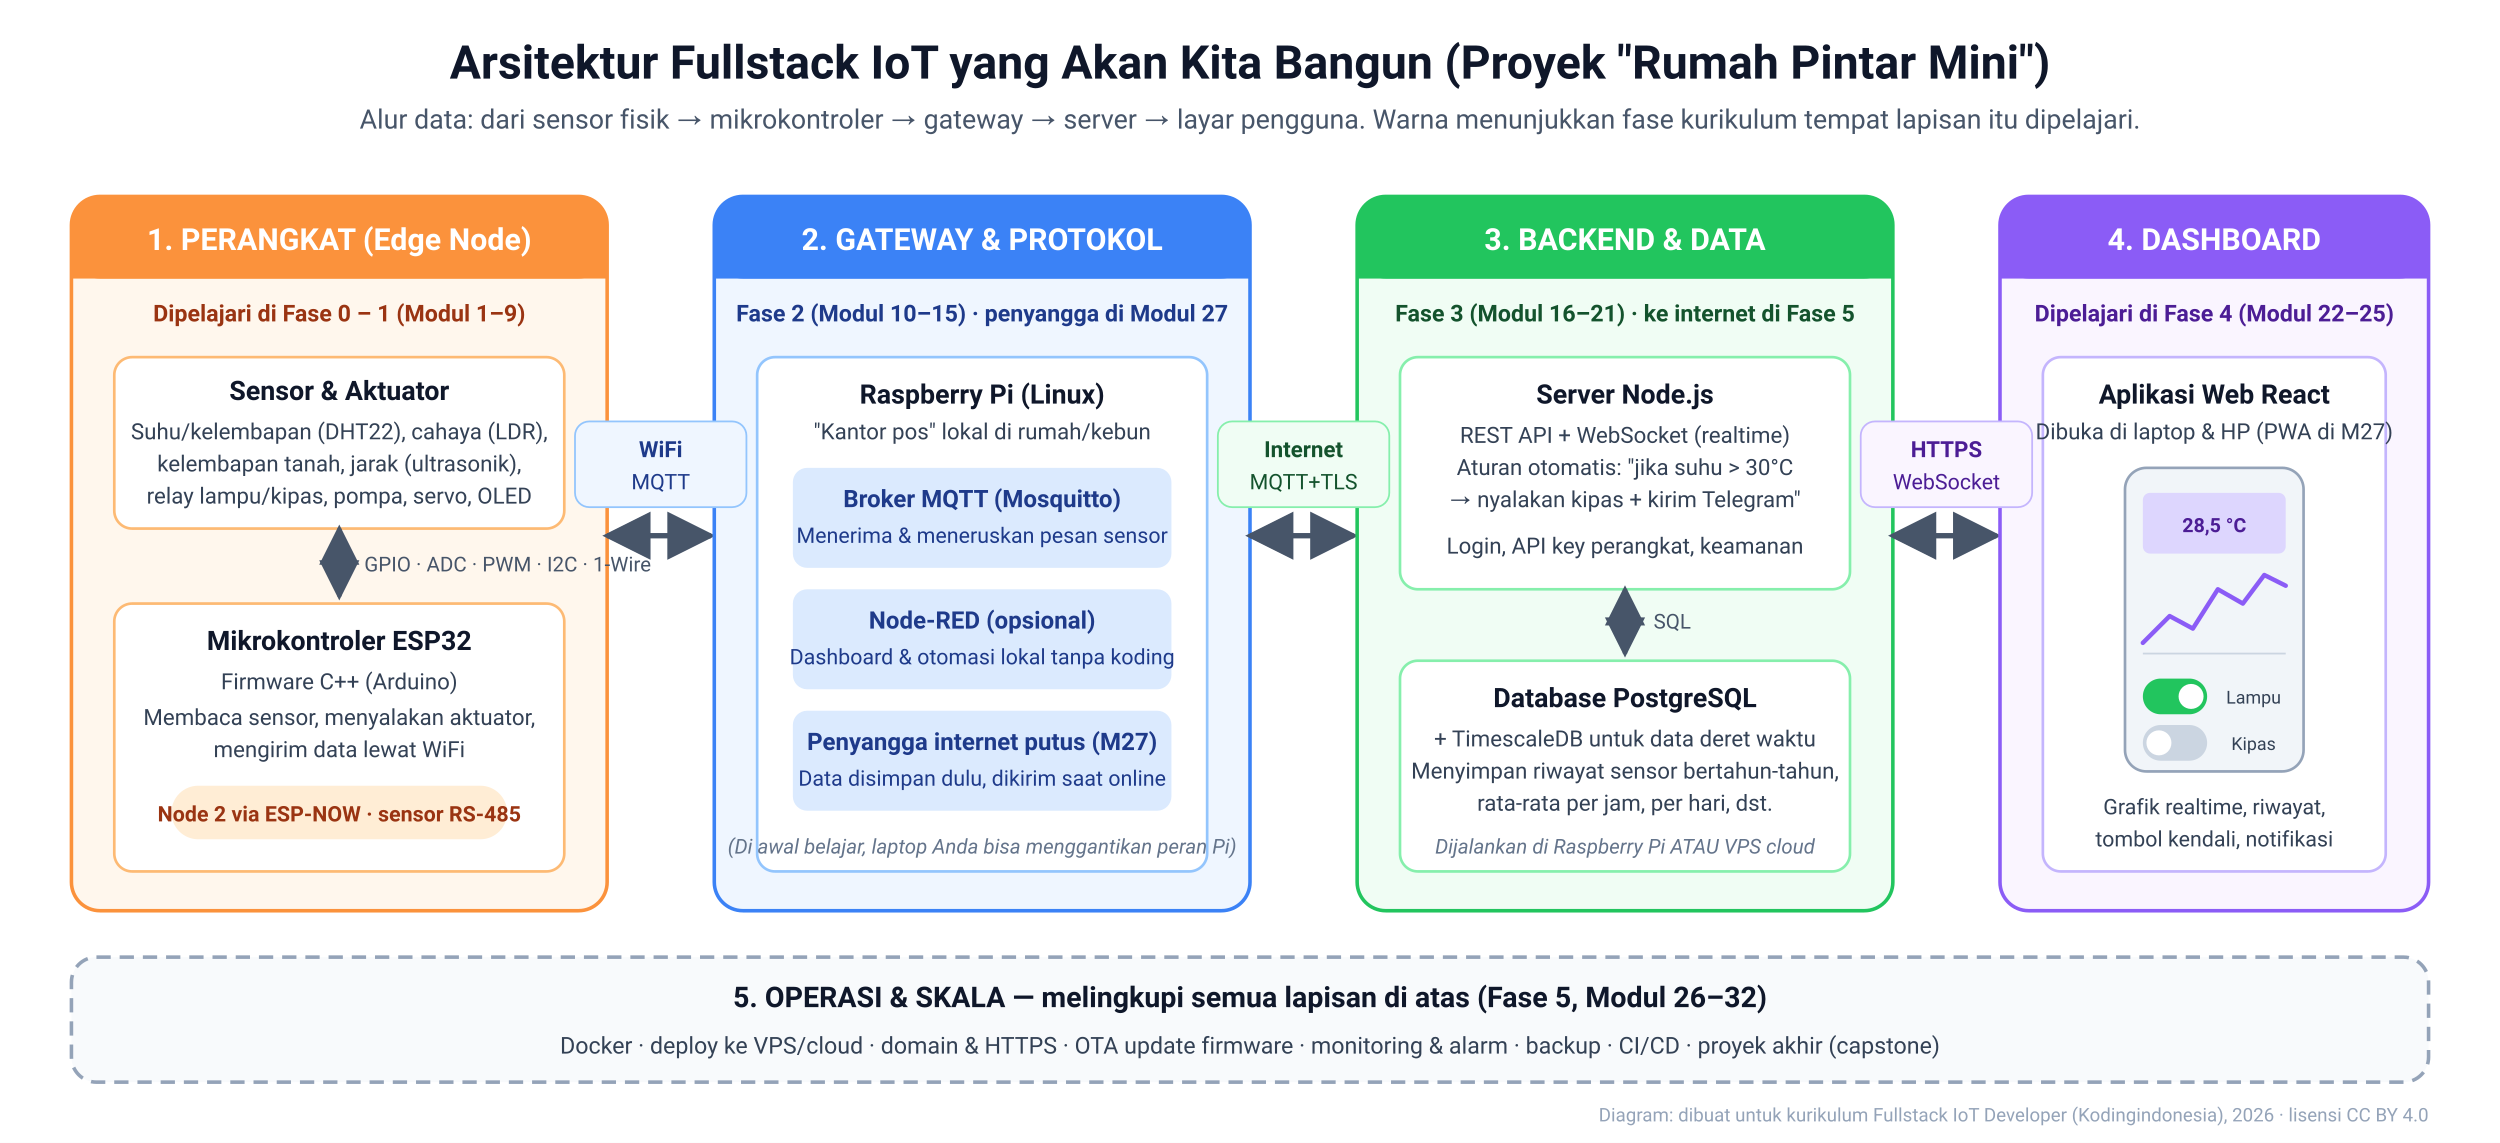
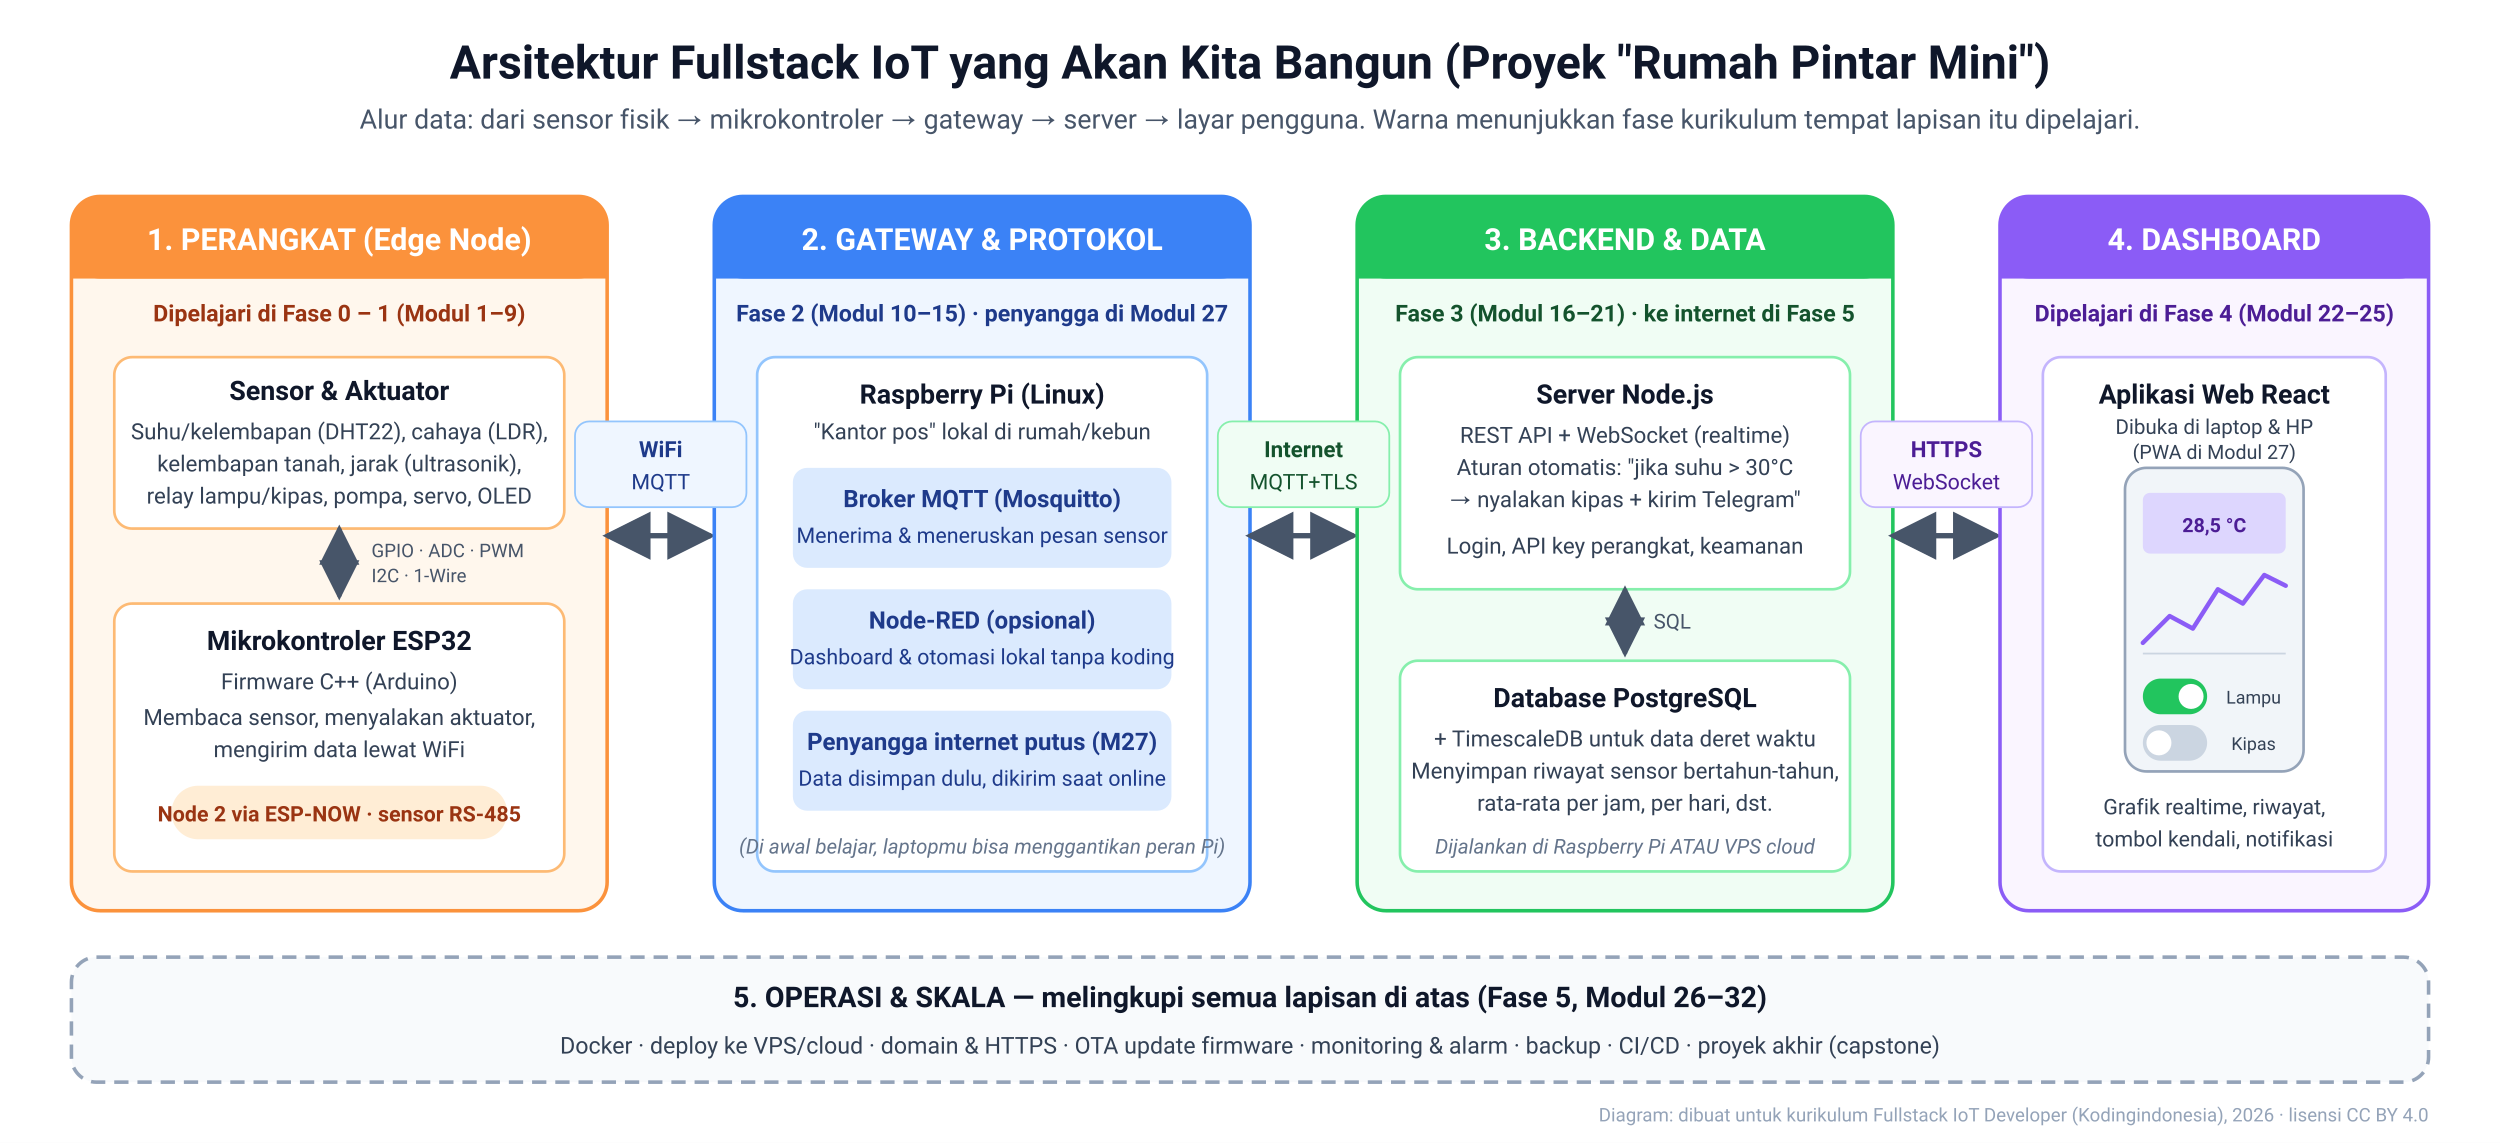
<svg xmlns="http://www.w3.org/2000/svg" width="1400" height="640" viewBox="0 0 1400 640" font-family="Segoe UI, Roboto, Helvetica, Arial, sans-serif">
  <defs>
    <marker id="arrow" viewBox="0 0 10 10" refX="9" refY="5" markerWidth="9" markerHeight="9" orient="auto-start-reverse">
      <path d="M 0 0 L 10 5 L 0 10 z" fill="#475569" />
    </marker>
  </defs>
  <rect width="1400" height="640" fill="#ffffff" />
  <text x="700" y="44" text-anchor="middle" font-size="26" font-weight="700" fill="#0f172a">Arsitektur Fullstack IoT yang Akan Kita Bangun (Proyek "Rumah Pintar Mini")</text>
  <text x="700" y="72" text-anchor="middle" font-size="15" fill="#475569">Alur data: dari sensor fisik → mikrokontroler → gateway → server → layar pengguna. Warna menunjukkan fase kurikulum tempat lapisan itu dipelajari.</text>
  <rect x="40" y="110" width="300" height="400" rx="16" fill="#fff7ed" stroke="#fb923c" stroke-width="2" />
  <rect x="40" y="110" width="300" height="46" rx="16" fill="#fb923c" />
  <rect x="40" y="140" width="300" height="16" fill="#fb923c" />
  <text x="190" y="140" text-anchor="middle" font-size="17" font-weight="700" fill="#ffffff">1. PERANGKAT (Edge Node)</text>
  <text x="190" y="180" text-anchor="middle" font-size="13" fill="#9a3412" font-weight="600">Dipelajari di Fase 0 – 1 (Modul 1–9)</text>
  <rect x="64" y="200" width="252" height="96" rx="10" fill="#ffffff" stroke="#fdba74" stroke-width="1.5" />
  <text x="190" y="224" text-anchor="middle" font-size="15" font-weight="700" fill="#0f172a">Sensor &amp; Aktuator</text>
  <text x="190" y="246" text-anchor="middle" font-size="12.5" fill="#334155">Suhu/kelembapan (DHT22), cahaya (LDR),</text>
  <text x="190" y="264" text-anchor="middle" font-size="12.5" fill="#334155">kelembapan tanah, jarak (ultrasonik),</text>
  <text x="190" y="282" text-anchor="middle" font-size="12.5" fill="#334155">relay lampu/kipas, pompa, servo, OLED</text>
  <line x1="190" y1="296" x2="190" y2="334" stroke="#475569" stroke-width="2.5" marker-end="url(#arrow)" marker-start="url(#arrow)" />
-   <text x="204" y="320" font-size="11.5" fill="#475569">GPIO · ADC · PWM · I2C · 1-Wire</text>
+   <text x="208" y="312" font-size="10.5" fill="#475569">GPIO · ADC · PWM</text>
+   <text x="208" y="326" font-size="10.5" fill="#475569">I2C · 1-Wire</text>
  <rect x="64" y="338" width="252" height="150" rx="10" fill="#ffffff" stroke="#fdba74" stroke-width="1.5" />
  <text x="190" y="364" text-anchor="middle" font-size="15" font-weight="700" fill="#0f172a">Mikrokontroler ESP32</text>
  <text x="190" y="386" text-anchor="middle" font-size="12.5" fill="#334155">Firmware C++ (Arduino)</text>
  <text x="190" y="406" text-anchor="middle" font-size="12.5" fill="#334155">Membaca sensor, menyalakan aktuator,</text>
  <text x="190" y="424" text-anchor="middle" font-size="12.5" fill="#334155">mengirim data lewat WiFi</text>
  <rect x="96" y="440" width="188" height="30" rx="15" fill="#ffedd5" />
  <text x="190" y="460" text-anchor="middle" font-size="12" font-weight="600" fill="#9a3412">Node 2 via ESP-NOW · sensor RS-485</text>
  <line x1="340" y1="300" x2="398" y2="300" stroke="#475569" stroke-width="3" marker-end="url(#arrow)" marker-start="url(#arrow)" />
  <rect x="400" y="110" width="300" height="400" rx="16" fill="#eff6ff" stroke="#3b82f6" stroke-width="2" />
  <rect x="400" y="110" width="300" height="46" rx="16" fill="#3b82f6" />
  <rect x="400" y="140" width="300" height="16" fill="#3b82f6" />
  <text x="550" y="140" text-anchor="middle" font-size="17" font-weight="700" fill="#ffffff">2. GATEWAY &amp; PROTOKOL</text>
  <text x="550" y="180" text-anchor="middle" font-size="13" fill="#1e3a8a" font-weight="600">Fase 2 (Modul 10–15) · penyangga di Modul 27</text>
  <rect x="424" y="200" width="252" height="288" rx="10" fill="#ffffff" stroke="#93c5fd" stroke-width="1.5" />
  <text x="550" y="226" text-anchor="middle" font-size="15" font-weight="700" fill="#0f172a">Raspberry Pi (Linux)</text>
  <text x="550" y="246" text-anchor="middle" font-size="12.5" fill="#334155">"Kantor pos" lokal di rumah/kebun</text>
  <rect x="444" y="262" width="212" height="56" rx="8" fill="#dbeafe" />
  <text x="550" y="284" text-anchor="middle" font-size="13.5" font-weight="700" fill="#1e3a8a">Broker MQTT (Mosquitto)</text>
  <text x="550" y="304" text-anchor="middle" font-size="12" fill="#1e3a8a">Menerima &amp; meneruskan pesan sensor</text>
  <rect x="444" y="330" width="212" height="56" rx="8" fill="#dbeafe" />
  <text x="550" y="352" text-anchor="middle" font-size="13.5" font-weight="700" fill="#1e3a8a">Node-RED (opsional)</text>
  <text x="550" y="372" text-anchor="middle" font-size="12" fill="#1e3a8a">Dashboard &amp; otomasi lokal tanpa koding</text>
  <rect x="444" y="398" width="212" height="56" rx="8" fill="#dbeafe" />
  <text x="550" y="420" text-anchor="middle" font-size="13.5" font-weight="700" fill="#1e3a8a">Penyangga internet putus (M27)</text>
  <text x="550" y="440" text-anchor="middle" font-size="12" fill="#1e3a8a">Data disimpan dulu, dikirim saat online</text>
-   <text x="550" y="478" text-anchor="middle" font-size="11.5" fill="#64748b" font-style="italic">(Di awal belajar, laptop Anda bisa menggantikan peran Pi)</text>
+   <text x="550" y="478" text-anchor="middle" font-size="11.5" fill="#64748b" font-style="italic">(Di awal belajar, laptopmu bisa menggantikan peran Pi)</text>
  <line x1="700" y1="300" x2="758" y2="300" stroke="#475569" stroke-width="3" marker-end="url(#arrow)" marker-start="url(#arrow)" />
  <rect x="760" y="110" width="300" height="400" rx="16" fill="#f0fdf4" stroke="#22c55e" stroke-width="2" />
  <rect x="760" y="110" width="300" height="46" rx="16" fill="#22c55e" />
  <rect x="760" y="140" width="300" height="16" fill="#22c55e" />
  <text x="910" y="140" text-anchor="middle" font-size="17" font-weight="700" fill="#ffffff">3. BACKEND &amp; DATA</text>
  <text x="910" y="180" text-anchor="middle" font-size="13" fill="#14532d" font-weight="600">Fase 3 (Modul 16–21) · ke internet di Fase 5</text>
  <rect x="784" y="200" width="252" height="130" rx="10" fill="#ffffff" stroke="#86efac" stroke-width="1.5" />
  <text x="910" y="226" text-anchor="middle" font-size="15" font-weight="700" fill="#0f172a">Server Node.js</text>
  <text x="910" y="248" text-anchor="middle" font-size="12.5" fill="#334155">REST API + WebSocket (realtime)</text>
  <text x="910" y="266" text-anchor="middle" font-size="12.5" fill="#334155">Aturan otomatis: "jika suhu &gt; 30°C</text>
  <text x="910" y="284" text-anchor="middle" font-size="12.5" fill="#334155">→ nyalakan kipas + kirim Telegram"</text>
  <text x="910" y="310" text-anchor="middle" font-size="12.5" fill="#334155">Login, API key perangkat, keamanan</text>
  <line x1="910" y1="330" x2="910" y2="366" stroke="#475569" stroke-width="2.5" marker-end="url(#arrow)" marker-start="url(#arrow)" />
  <text x="926" y="352" font-size="11.5" fill="#475569">SQL</text>
  <rect x="784" y="370" width="252" height="118" rx="10" fill="#ffffff" stroke="#86efac" stroke-width="1.5" />
  <text x="910" y="396" text-anchor="middle" font-size="15" font-weight="700" fill="#0f172a">Database PostgreSQL</text>
  <text x="910" y="418" text-anchor="middle" font-size="12.5" fill="#334155">+ TimescaleDB untuk data deret waktu</text>
  <text x="910" y="436" text-anchor="middle" font-size="12.5" fill="#334155">Menyimpan riwayat sensor bertahun-tahun,</text>
  <text x="910" y="454" text-anchor="middle" font-size="12.5" fill="#334155">rata-rata per jam, per hari, dst.</text>
  <text x="910" y="478" text-anchor="middle" font-size="11.5" fill="#64748b" font-style="italic">Dijalankan di Raspberry Pi ATAU VPS cloud</text>
  <line x1="1060" y1="300" x2="1118" y2="300" stroke="#475569" stroke-width="3" marker-end="url(#arrow)" marker-start="url(#arrow)" />
  <rect x="1120" y="110" width="240" height="400" rx="16" fill="#faf5ff" stroke="#8b5cf6" stroke-width="2" />
  <rect x="1120" y="110" width="240" height="46" rx="16" fill="#8b5cf6" />
  <rect x="1120" y="140" width="240" height="16" fill="#8b5cf6" />
  <text x="1240" y="140" text-anchor="middle" font-size="17" font-weight="700" fill="#ffffff">4. DASHBOARD</text>
  <text x="1240" y="180" text-anchor="middle" font-size="13" fill="#4c1d95" font-weight="600">Dipelajari di Fase 4 (Modul 22–25)</text>
  <rect x="1144" y="200" width="192" height="288" rx="10" fill="#ffffff" stroke="#c4b5fd" stroke-width="1.5" />
  <text x="1240" y="226" text-anchor="middle" font-size="15" font-weight="700" fill="#0f172a">Aplikasi Web React</text>
-   <text x="1240" y="246" text-anchor="middle" font-size="12.5" fill="#334155">Dibuka di laptop &amp; HP (PWA di M27)</text>
+   <text x="1240" y="243" text-anchor="middle" font-size="11.5" fill="#334155">Dibuka di laptop &amp; HP</text>
+   <text x="1240" y="257" text-anchor="middle" font-size="11" fill="#334155">(PWA di Modul 27)</text>
  <rect x="1190" y="262" width="100" height="170" rx="12" fill="#f1f5f9" stroke="#94a3b8" stroke-width="1.5" />
  <rect x="1200" y="276" width="80" height="34" rx="4" fill="#ddd6fe" />
  <text x="1240" y="298" text-anchor="middle" font-size="11" font-weight="700" fill="#4c1d95">28,5 °C</text>
  <polyline points="1200,360 1215,345 1228,352 1242,330 1256,338 1268,322 1280,328" fill="none" stroke="#8b5cf6" stroke-width="2.5" stroke-linecap="round" stroke-linejoin="round" />
  <line x1="1200" y1="366" x2="1280" y2="366" stroke="#cbd5e1" stroke-width="1" />
  <rect x="1200" y="380" width="36" height="20" rx="10" fill="#22c55e" />
  <circle cx="1227" cy="390" r="7" fill="#ffffff" />
  <text x="1262" y="394" text-anchor="middle" font-size="10" fill="#334155">Lampu</text>
  <rect x="1200" y="406" width="36" height="20" rx="10" fill="#cbd5e1" />
  <circle cx="1209" cy="416" r="7" fill="#ffffff" />
  <text x="1262" y="420" text-anchor="middle" font-size="10" fill="#334155">Kipas</text>
  <text x="1240" y="456" text-anchor="middle" font-size="12" fill="#334155">Grafik realtime, riwayat,</text>
  <text x="1240" y="474" text-anchor="middle" font-size="12" fill="#334155">tombol kendali, notifikasi</text>
  <rect x="40" y="536" width="1320" height="70" rx="14" fill="#f8fafc" stroke="#94a3b8" stroke-width="2" stroke-dasharray="8 5" />
  <text x="700" y="564" text-anchor="middle" font-size="16" font-weight="700" fill="#0f172a">5. OPERASI &amp; SKALA — melingkupi semua lapisan di atas (Fase 5, Modul 26–32)</text>
  <text x="700" y="590" text-anchor="middle" font-size="13" fill="#334155">Docker · deploy ke VPS/cloud · domain &amp; HTTPS · OTA update firmware · monitoring &amp; alarm · backup · CI/CD · proyek akhir (capstone)</text>
  <text x="1360" y="628" text-anchor="end" font-size="10.5" fill="#94a3b8">Diagram: dibuat untuk kurikulum Fullstack IoT Developer (Kodingindonesia), 2026 · lisensi CC BY 4.0</text>
  <rect x="322" y="236" width="96" height="48" rx="8" fill="#eff6ff" stroke="#93c5fd" />
  <text x="370" y="256" text-anchor="middle" font-size="12.5" font-weight="700" fill="#1e3a8a">WiFi</text>
  <text x="370" y="274" text-anchor="middle" font-size="12" fill="#1e3a8a">MQTT</text>
  <rect x="682" y="236" width="96" height="48" rx="8" fill="#f0fdf4" stroke="#86efac" />
  <text x="730" y="256" text-anchor="middle" font-size="12.5" font-weight="700" fill="#14532d">Internet</text>
  <text x="730" y="274" text-anchor="middle" font-size="12" fill="#14532d">MQTT+TLS</text>
  <rect x="1042" y="236" width="96" height="48" rx="8" fill="#faf5ff" stroke="#c4b5fd" />
  <text x="1090" y="256" text-anchor="middle" font-size="12.5" font-weight="700" fill="#4c1d95">HTTPS</text>
  <text x="1090" y="274" text-anchor="middle" font-size="12" fill="#4c1d95">WebSocket</text>
</svg>
